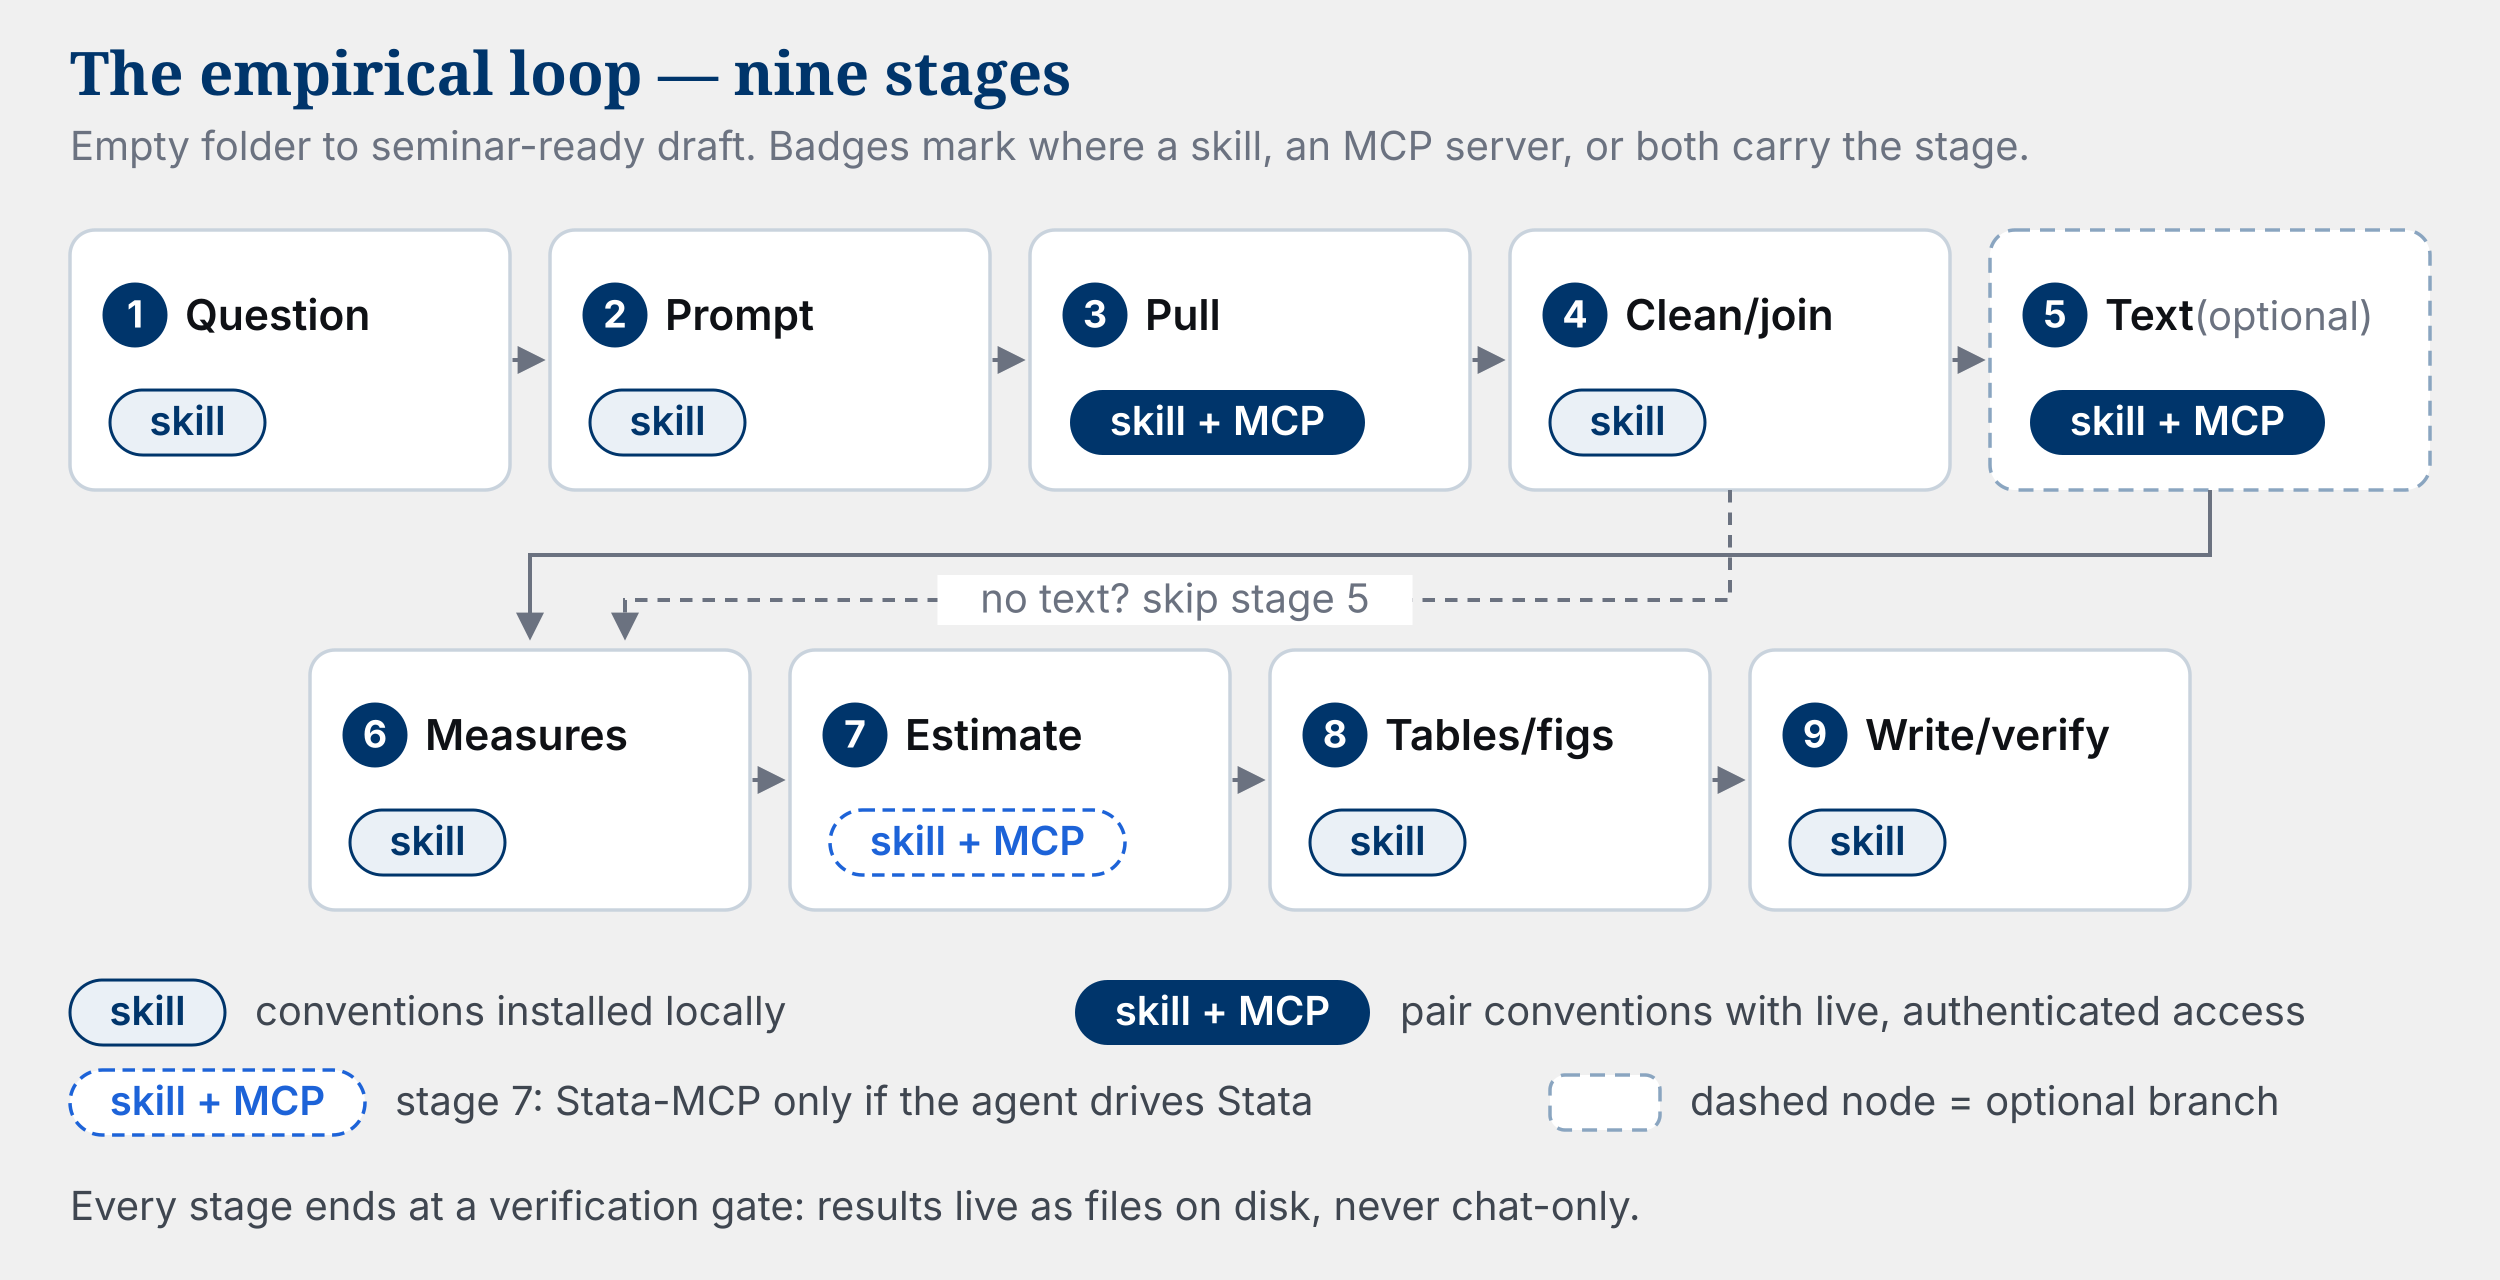
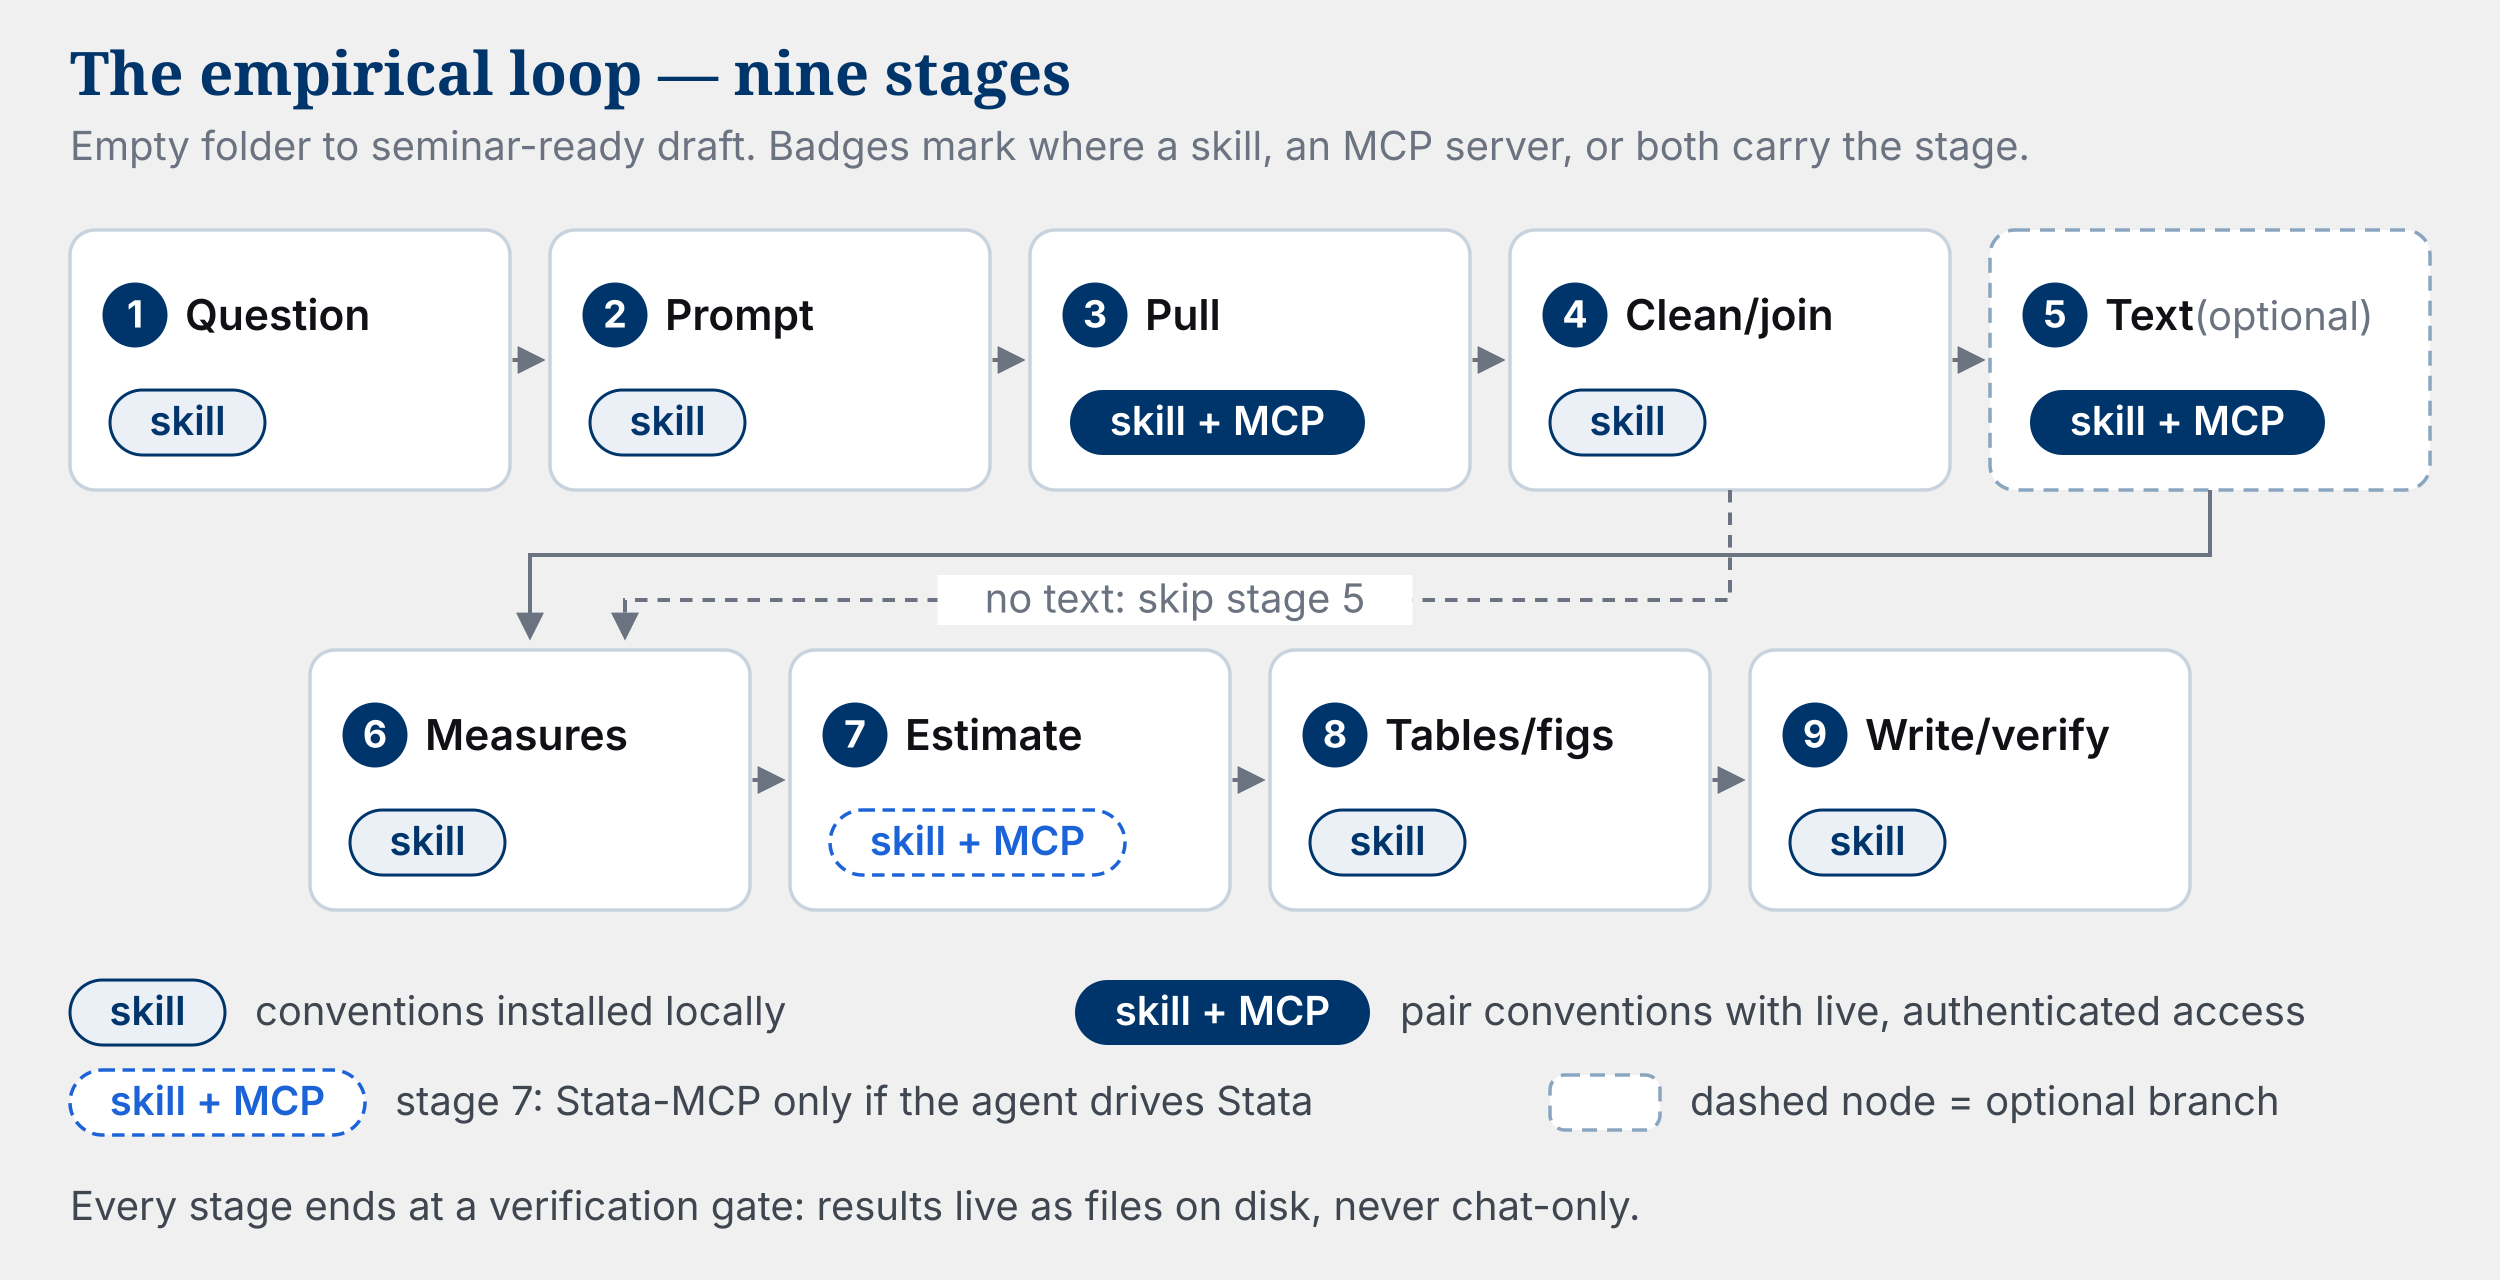
<svg xmlns="http://www.w3.org/2000/svg" viewBox="0 0 1000 512" role="img" aria-labelledby="p01-title p01-desc">
  <defs>
    <marker id="p01-arr" viewBox="0 0 10 10" refX="8" refY="5" markerWidth="7" markerHeight="7" orient="auto-start-reverse">
      <path d="M0 0L10 5L0 10z" fill="#6b7280" />
    </marker>
  </defs>
  <style>
    .t-title { font-family: "Source Serif 4", Georgia, serif; font-size: 24px; font-weight: 600; fill: #00356b; }
    .t-sub   { font-family: Inter, -apple-system, sans-serif; font-size: 16px; fill: #6b7280; }
    .t-name  { font-family: Inter, -apple-system, sans-serif; font-size: 17px; font-weight: 600; fill: #0f1115; }
    .t-opt   { font-family: Inter, -apple-system, sans-serif; font-size: 16px; font-weight: 400; fill: #6b7280; }
    .t-num   { font-family: Inter, -apple-system, sans-serif; font-size: 15px; font-weight: 700; fill: #ffffff; text-anchor: middle; }
    .t-badge      { font-family: Inter, -apple-system, sans-serif; font-size: 16px; font-weight: 600; text-anchor: middle; }
    .t-legend     { font-family: Inter, -apple-system, sans-serif; font-size: 16px; fill: #3f4650; }
    .t-note       { font-family: Inter, -apple-system, sans-serif; font-size: 16px; fill: #6b7280; }
    .node    { fill: #ffffff; stroke: #c9d3dd; stroke-width: 1.4; }
    .node-opt { fill: #ffffff; stroke: #8aa5c0; stroke-width: 1.4; stroke-dasharray: 6 4; }
    .badge-skill { fill: #eaf0f6; stroke: #00356b; stroke-width: 1.2; }
    .badge-both  { fill: #00356b; }
    .badge-both-opt { fill: #ffffff; stroke: #1d63d8; stroke-width: 1.4; stroke-dasharray: 5 3; }
    .flow    { stroke: #6b7280; stroke-width: 1.6; fill: none; }
    .flow-opt { stroke: #6b7280; stroke-width: 1.6; fill: none; stroke-dasharray: 5 4; }
  </style>
  <text class="t-title" x="28" y="38">The empirical loop — nine stages</text>
  <text class="t-sub" x="28" y="64">Empty folder to seminar-ready draft. Badges mark where a skill, an MCP server, or both carry the stage.</text>
  <rect class="node" x="28" y="92" width="176" height="104" rx="10" />
  <circle cx="54" cy="126" r="13" fill="#00356b" />
  <text class="t-num" x="54" y="131">1</text>
  <text class="t-name" x="74" y="132">Question</text>
  <rect class="badge-skill" x="44" y="156" width="62" height="26" rx="13" />
  <text class="t-badge" x="75" y="174" fill="#00356b">skill</text>
  <rect class="node" x="220" y="92" width="176" height="104" rx="10" />
  <circle cx="246" cy="126" r="13" fill="#00356b" />
  <text class="t-num" x="246" y="131">2</text>
  <text class="t-name" x="266" y="132">Prompt</text>
  <rect class="badge-skill" x="236" y="156" width="62" height="26" rx="13" />
  <text class="t-badge" x="267" y="174" fill="#00356b">skill</text>
  <rect class="node" x="412" y="92" width="176" height="104" rx="10" />
  <circle cx="438" cy="126" r="13" fill="#00356b" />
  <text class="t-num" x="438" y="131">3</text>
  <text class="t-name" x="458" y="132">Pull</text>
  <rect class="badge-both" x="428" y="156" width="118" height="26" rx="13" />
  <text class="t-badge" x="487" y="174" fill="#ffffff">skill + MCP</text>
  <rect class="node" x="604" y="92" width="176" height="104" rx="10" />
  <circle cx="630" cy="126" r="13" fill="#00356b" />
  <text class="t-num" x="630" y="131">4</text>
  <text class="t-name" x="650" y="132">Clean/join</text>
  <rect class="badge-skill" x="620" y="156" width="62" height="26" rx="13" />
  <text class="t-badge" x="651" y="174" fill="#00356b">skill</text>
  <rect class="node-opt" x="796" y="92" width="176" height="104" rx="10" />
  <circle cx="822" cy="126" r="13" fill="#00356b" />
  <text class="t-num" x="822" y="131">5</text>
  <text class="t-name" x="842" y="132">Text<tspan class="t-opt"> (optional)</tspan>
  </text>
  <rect class="badge-both" x="812" y="156" width="118" height="26" rx="13" />
  <text class="t-badge" x="871" y="174" fill="#ffffff">skill + MCP</text>
  <line class="flow" x1="205" y1="144" x2="216" y2="144" marker-end="url(#p01-arr)" />
  <line class="flow" x1="397" y1="144" x2="408" y2="144" marker-end="url(#p01-arr)" />
  <line class="flow" x1="589" y1="144" x2="600" y2="144" marker-end="url(#p01-arr)" />
  <line class="flow" x1="781" y1="144" x2="792" y2="144" marker-end="url(#p01-arr)" />
  <path class="flow" d="M884 196 V222 H212 V254" marker-end="url(#p01-arr)" />
  <path class="flow-opt" d="M692 196 V240 H250 V254" marker-end="url(#p01-arr)" />
  <rect x="375" y="230" width="190" height="20" fill="#ffffff" />
-   <text class="t-note" x="470" y="245" text-anchor="middle">no text? skip stage 5</text>
+   <text class="t-note" x="470" y="245" text-anchor="middle">no text: skip stage 5</text>
  <rect class="node" x="124" y="260" width="176" height="104" rx="10" />
  <circle cx="150" cy="294" r="13" fill="#00356b" />
  <text class="t-num" x="150" y="299">6</text>
  <text class="t-name" x="170" y="300">Measures</text>
  <rect class="badge-skill" x="140" y="324" width="62" height="26" rx="13" />
  <text class="t-badge" x="171" y="342" fill="#00356b">skill</text>
  <rect class="node" x="316" y="260" width="176" height="104" rx="10" />
  <circle cx="342" cy="294" r="13" fill="#00356b" />
  <text class="t-num" x="342" y="299">7</text>
  <text class="t-name" x="362" y="300">Estimate</text>
  <rect class="badge-both-opt" x="332" y="324" width="118" height="26" rx="13" />
  <text class="t-badge" x="391" y="342" fill="#1d63d8">skill + MCP</text>
  <rect class="node" x="508" y="260" width="176" height="104" rx="10" />
  <circle cx="534" cy="294" r="13" fill="#00356b" />
  <text class="t-num" x="534" y="299">8</text>
  <text class="t-name" x="554" y="300">Tables/figs</text>
  <rect class="badge-skill" x="524" y="324" width="62" height="26" rx="13" />
  <text class="t-badge" x="555" y="342" fill="#00356b">skill</text>
  <rect class="node" x="700" y="260" width="176" height="104" rx="10" />
  <circle cx="726" cy="294" r="13" fill="#00356b" />
  <text class="t-num" x="726" y="299">9</text>
  <text class="t-name" x="746" y="300">Write/verify</text>
  <rect class="badge-skill" x="716" y="324" width="62" height="26" rx="13" />
  <text class="t-badge" x="747" y="342" fill="#00356b">skill</text>
  <line class="flow" x1="301" y1="312" x2="312" y2="312" marker-end="url(#p01-arr)" />
  <line class="flow" x1="493" y1="312" x2="504" y2="312" marker-end="url(#p01-arr)" />
  <line class="flow" x1="685" y1="312" x2="696" y2="312" marker-end="url(#p01-arr)" />
  <rect class="badge-skill" x="28" y="392" width="62" height="26" rx="13" />
  <text class="t-badge" x="59" y="410" fill="#00356b">skill</text>
  <text class="t-legend" x="102" y="410">conventions installed locally</text>
  <rect class="badge-both" x="430" y="392" width="118" height="26" rx="13" />
  <text class="t-badge" x="489" y="410" fill="#ffffff">skill + MCP</text>
  <text class="t-legend" x="560" y="410">pair conventions with live, authenticated access</text>
  <rect class="badge-both-opt" x="28" y="428" width="118" height="26" rx="13" />
  <text class="t-badge" x="87" y="446" fill="#1d63d8">skill + MCP</text>
  <text class="t-legend" x="158" y="446">stage 7: Stata-MCP only if the agent drives Stata</text>
  <rect class="node-opt" x="620" y="430" width="44" height="22" rx="6" />
  <text class="t-legend" x="676" y="446">dashed node = optional branch</text>
  <text class="t-legend" x="28" y="488">Every stage ends at a verification gate: results live as files on disk, never chat-only.</text>
</svg>
